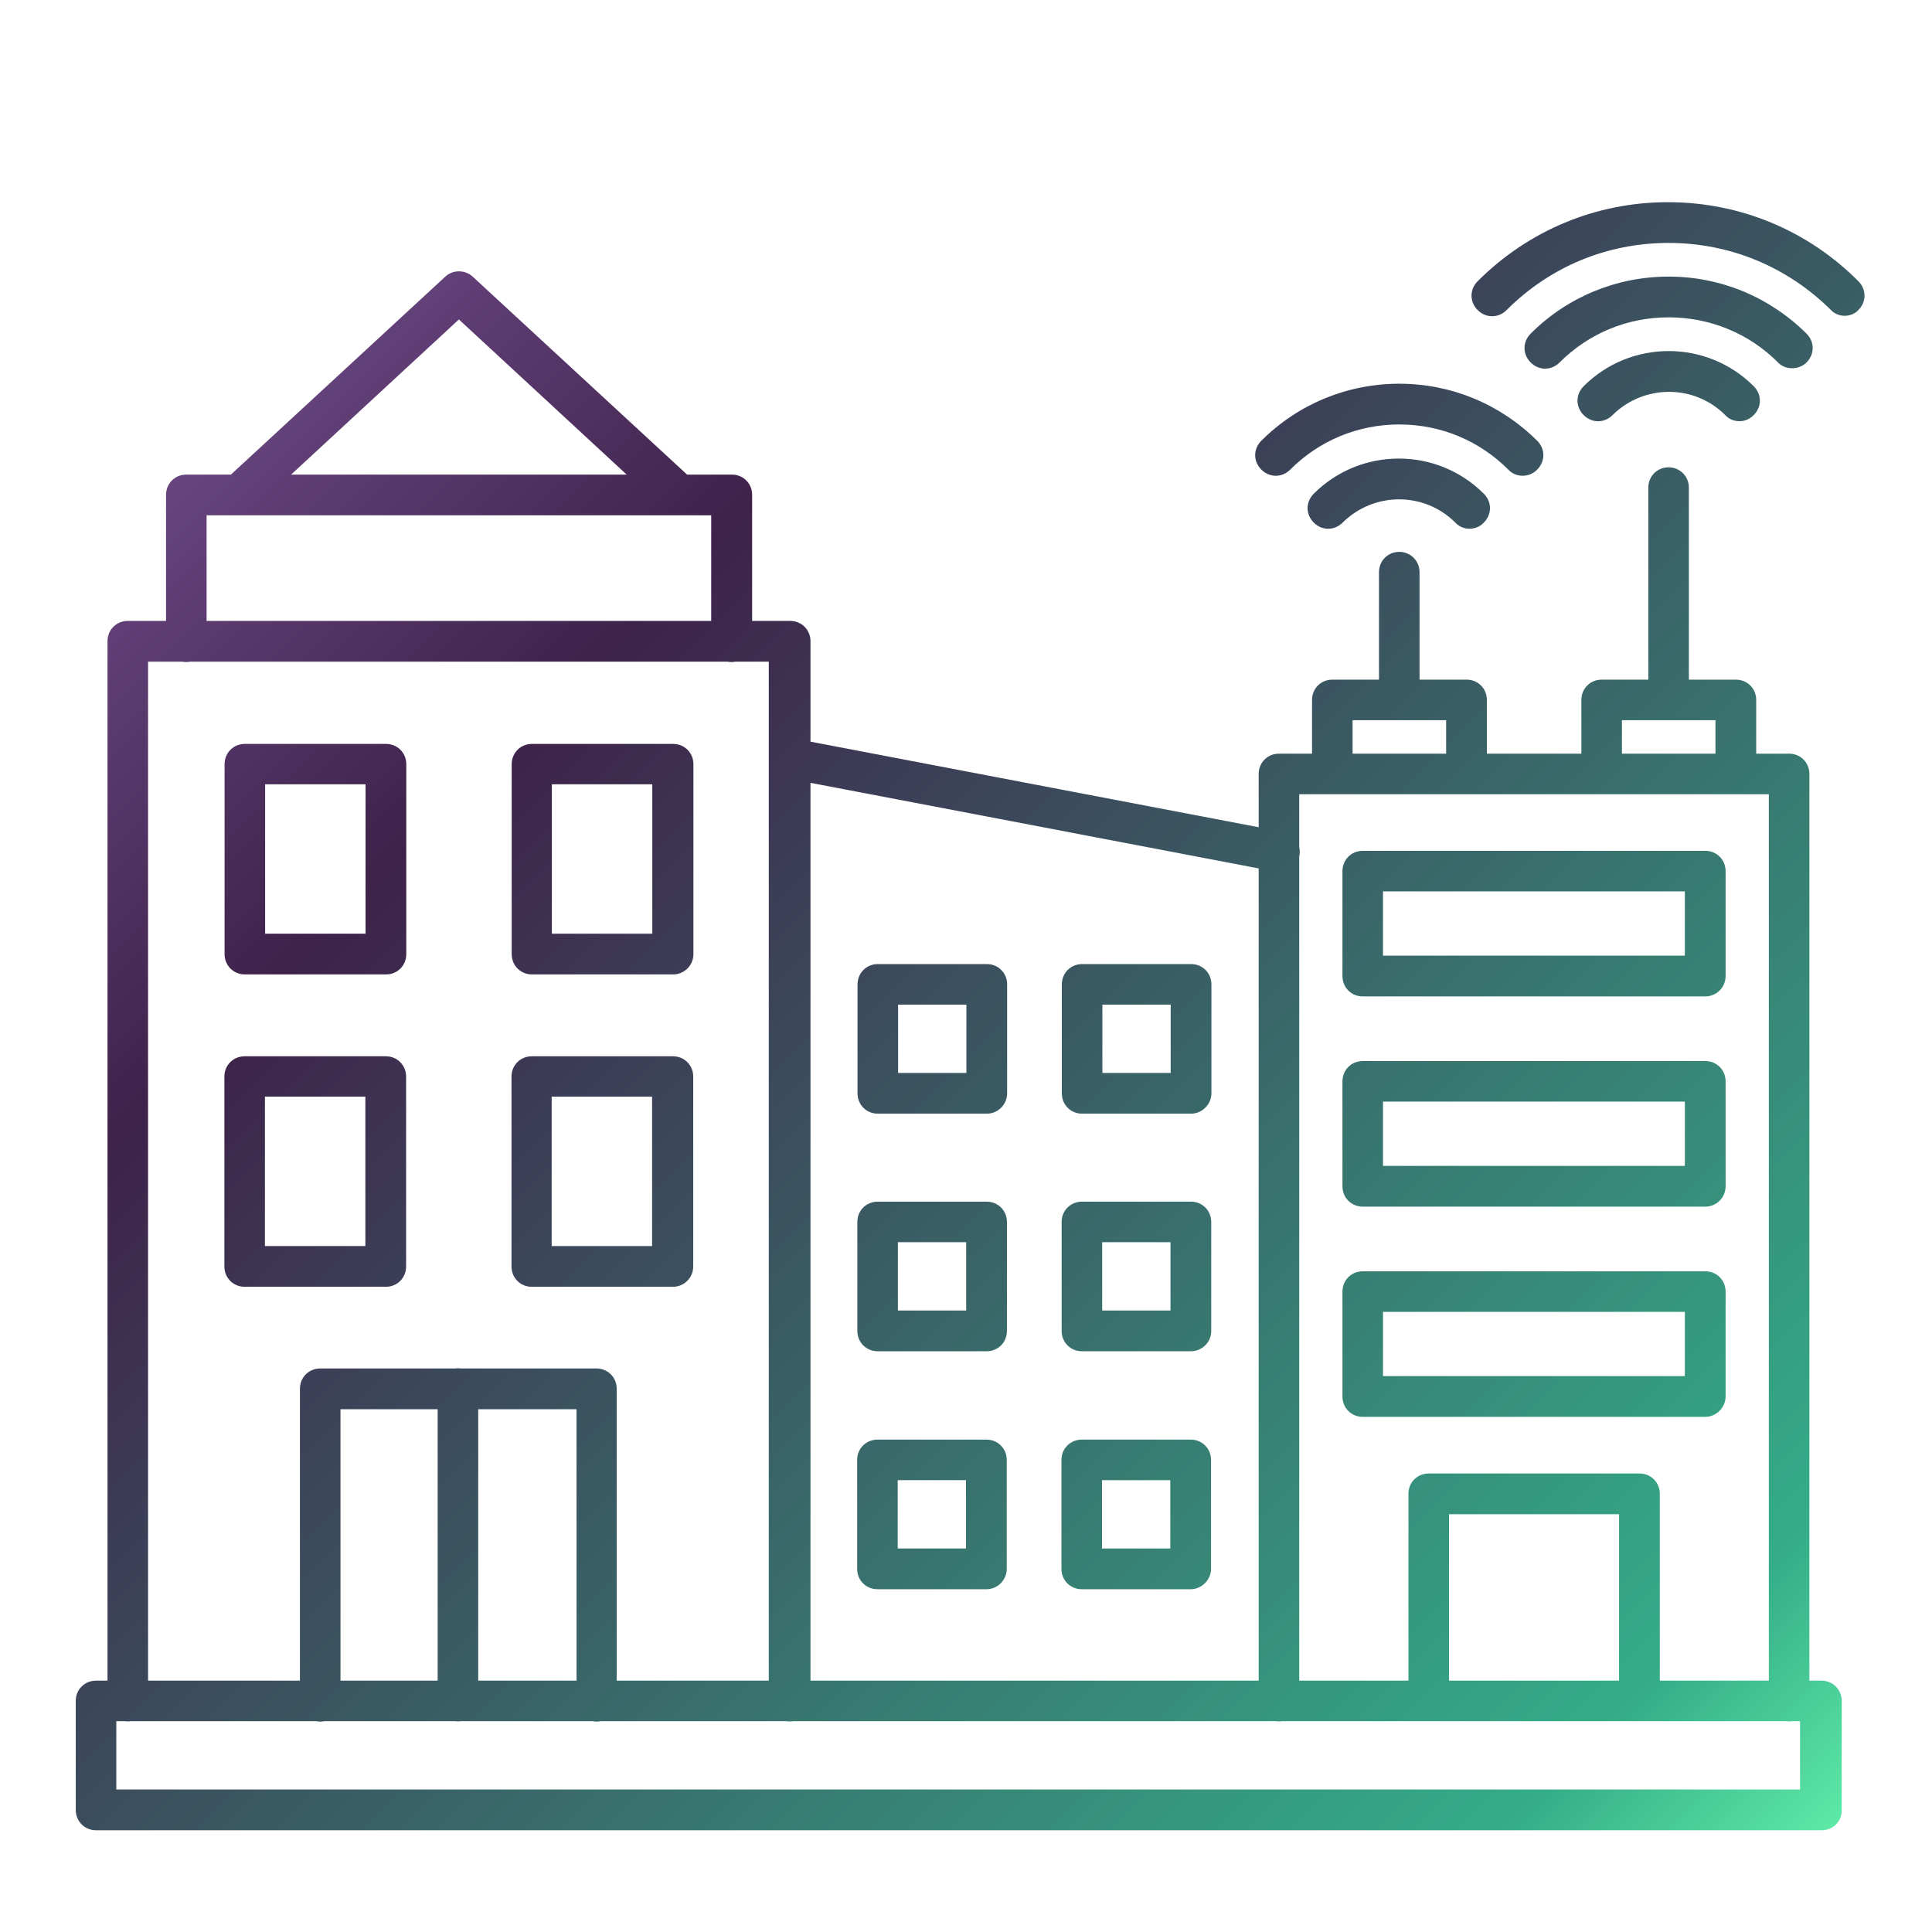
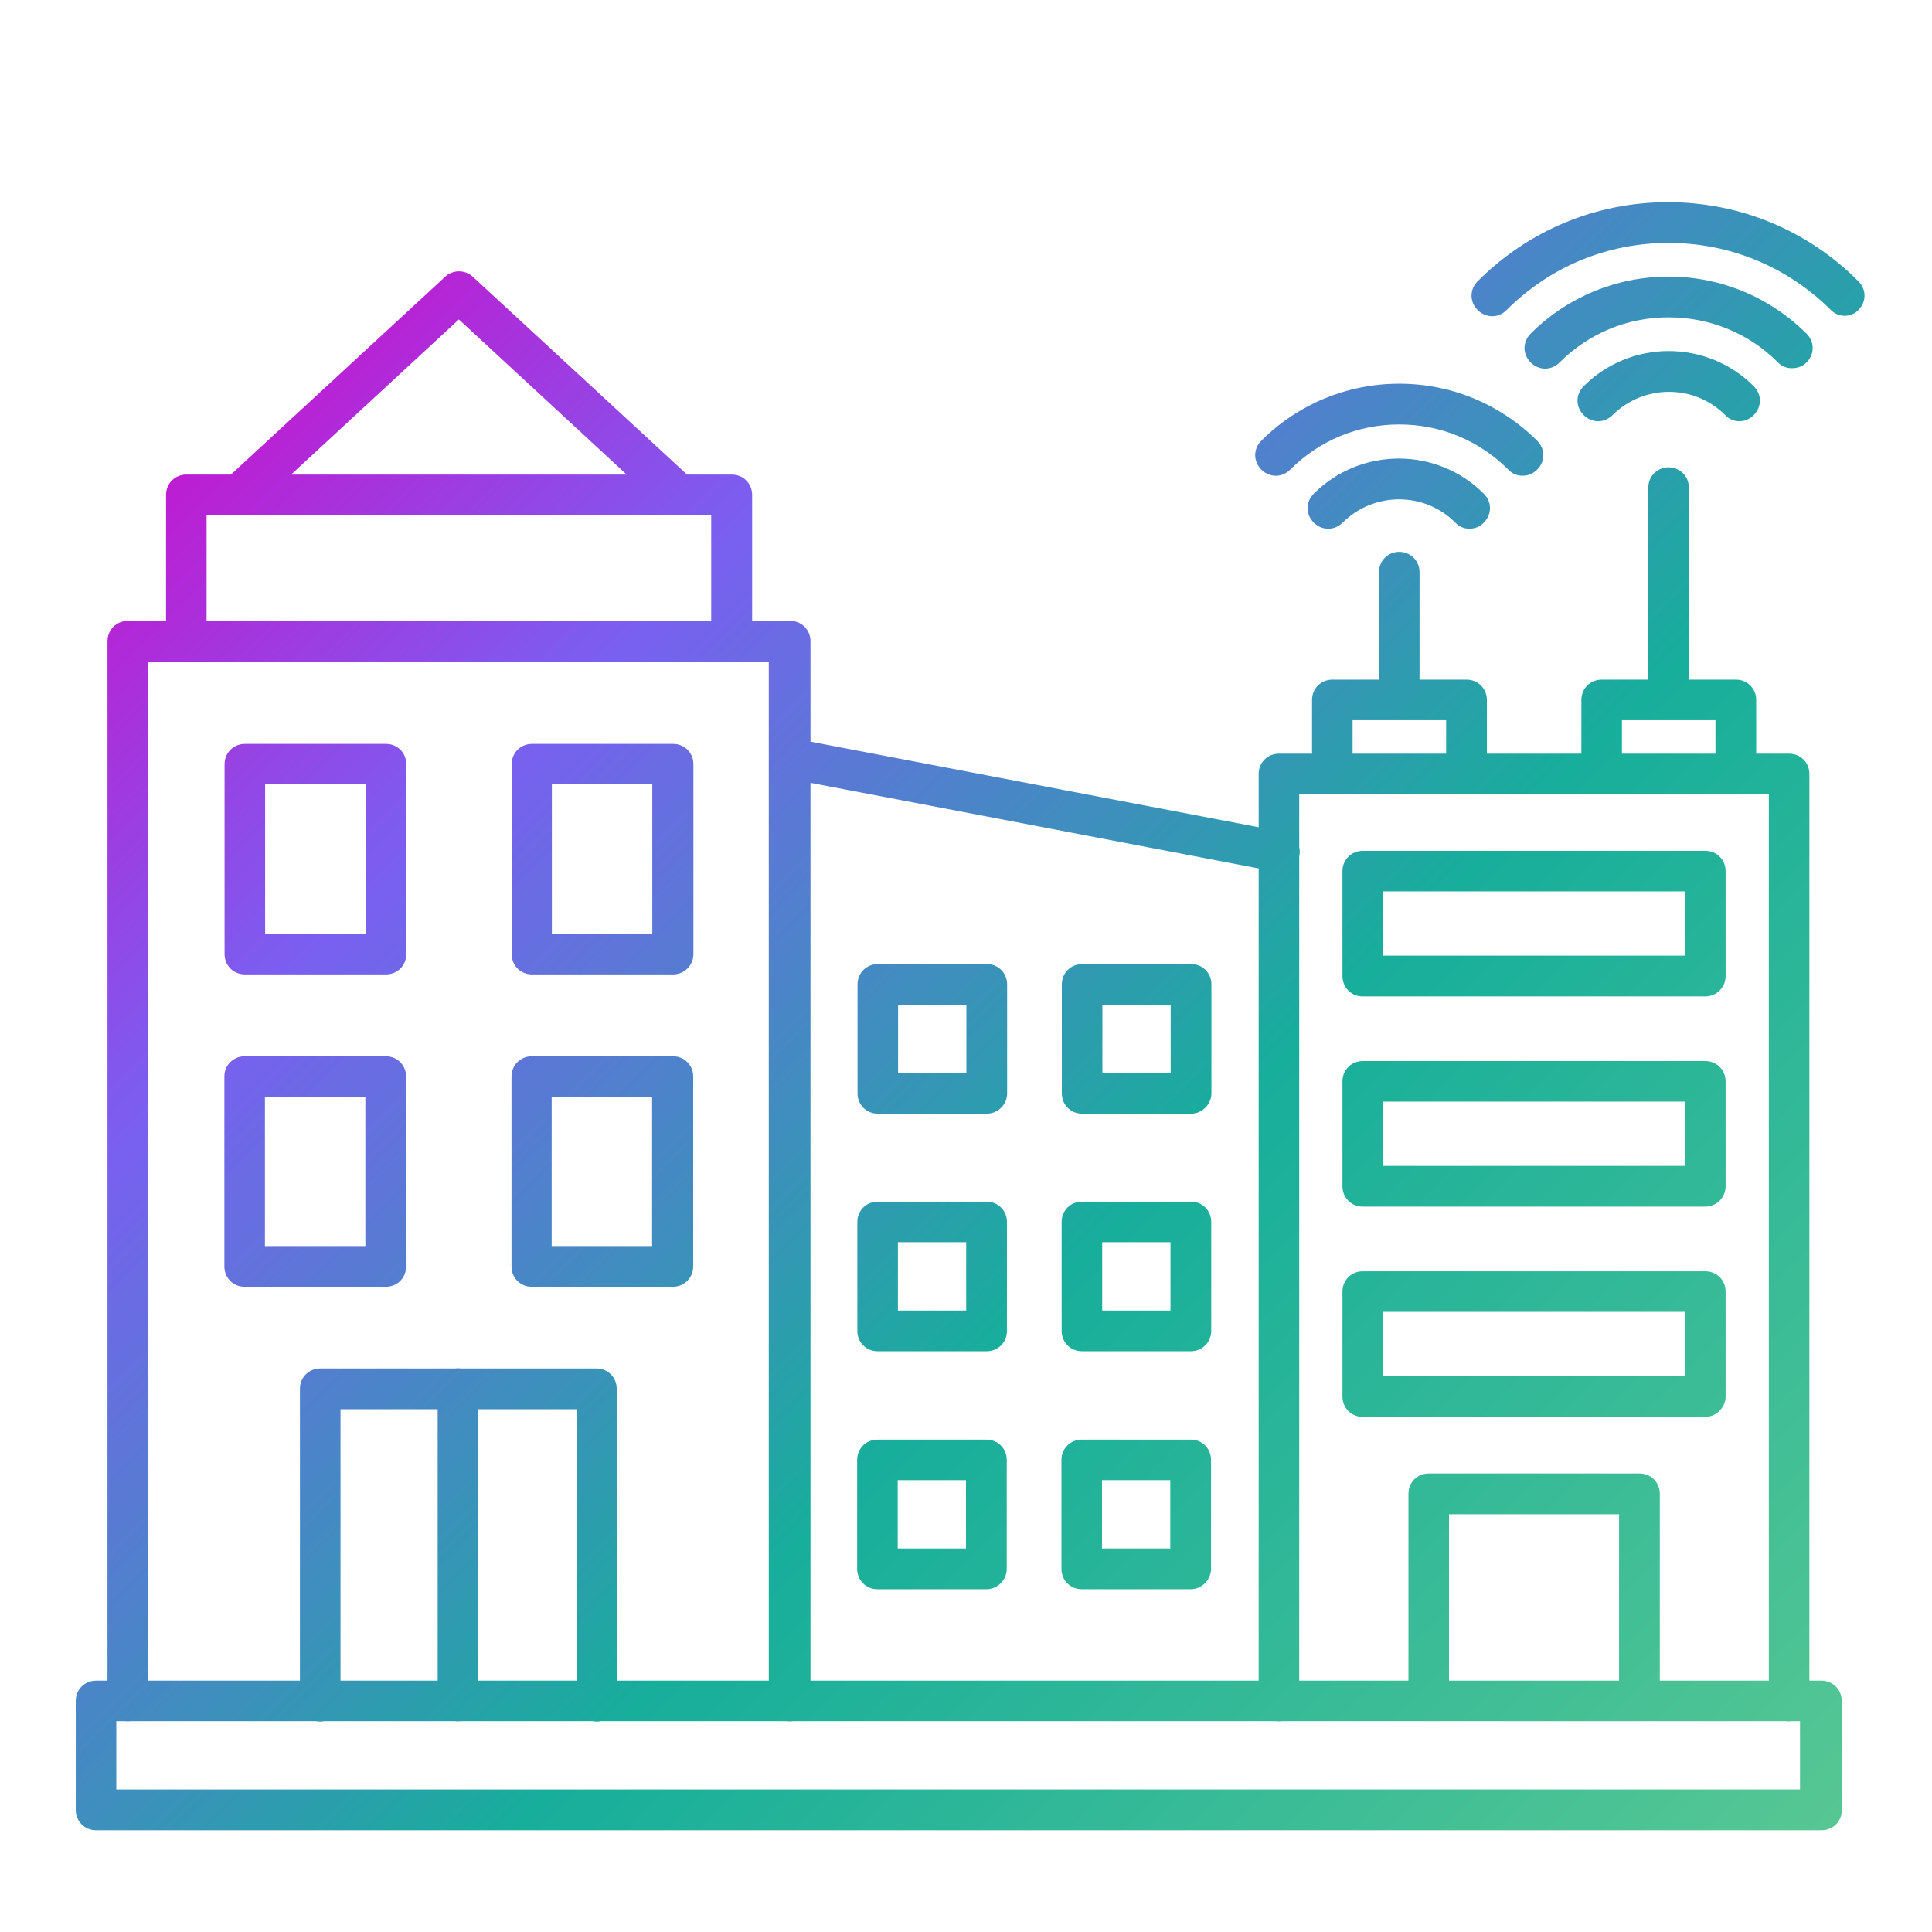
<svg xmlns="http://www.w3.org/2000/svg" id="Layer_1" data-name="Layer 1" viewBox="0 0 101 101">
  <defs>
    <style>
      .cls-1 {
        fill: url(#New_Gradient_Swatch);
      }
    </style>
    <linearGradient id="New_Gradient_Swatch" data-name="New Gradient Swatch" x1="-90.34" y1="130.26" x2="-21.21" y2="199.38" gradientTransform="translate(117.66 -128.98) scale(1.14)" gradientUnits="userSpaceOnUse">
-       <stop offset="0" stop-color="#67447e" />
-       <stop offset=".2" stop-color="#3e224a" />
-       <stop offset=".89" stop-color="#34ad88" />
-       <stop offset="1" stop-color="#5eeaa7" />
+       <stop offset="0" stop-color="#bd1dd2" />
+       <stop offset=".2" stop-color="#7a5ff1" />
+       <stop offset=".56" stop-color="#17ae9b" />
+       <stop offset="1" stop-color="#57c793" />
    </linearGradient>
  </defs>
  <path class="cls-1" d="m38.24,34.61c-.6,0-1.06-.47-1.06-1.06v-6.61H10.8v6.61c0,.6-.47,1.06-1.06,1.06s-1.06-.47-1.06-1.06v-7.68c0-.6.47-1.06,1.06-1.06h28.52c.6,0,1.06.47,1.06,1.06v7.68c-.02.57-.49,1.06-1.08,1.06Zm-2.77-7.68c-.26,0-.51-.09-.72-.28l-10.76-9.95-10.76,9.95c-.43.4-1.11.38-1.51-.06-.4-.43-.38-1.11.06-1.51l11.49-10.61c.4-.38,1.04-.38,1.45,0l11.49,10.61c.43.4.47,1.06.06,1.51-.21.23-.49.34-.79.34h0Zm-15.29,24.01h-7.38c-.6,0-1.06-.47-1.06-1.06v-9.93c0-.6.47-1.06,1.06-1.06h7.38c.6,0,1.06.47,1.06,1.06v9.93c0,.6-.47,1.06-1.06,1.06Zm-6.32-2.13h5.25v-7.81h-5.25v7.81Zm21.33,2.13h-7.38c-.6,0-1.06-.47-1.06-1.06v-9.93c0-.6.47-1.06,1.06-1.06h7.38c.6,0,1.06.47,1.06,1.06v9.93c0,.6-.49,1.06-1.06,1.06Zm-6.34-2.13h5.25v-7.81h-5.25v7.81Zm-8.68,18.46h-7.38c-.6,0-1.06-.47-1.06-1.06v-9.93c0-.6.47-1.06,1.06-1.06h7.38c.6,0,1.06.47,1.06,1.06v9.93c0,.6-.47,1.06-1.06,1.06Zm-6.32-2.13h5.25v-7.81h-5.25v7.81Zm21.33,2.13h-7.38c-.6,0-1.06-.47-1.06-1.06v-9.93c0-.6.47-1.06,1.06-1.06h7.38c.6,0,1.06.47,1.06,1.06v9.93c0,.6-.49,1.06-1.06,1.06Zm-6.34-2.13h5.25v-7.81h-5.25v7.81Zm2.36,24.86c-.6,0-1.06-.47-1.06-1.06v-15.27h-12.34v15.27c0,.6-.47,1.06-1.06,1.06s-1.06-.47-1.06-1.06v-16.34c0-.6.47-1.06,1.06-1.06h14.44c.6,0,1.06.47,1.06,1.06v16.34c.02.6-.47,1.06-1.04,1.06Zm35.69-44.41c-.06,0-.13,0-.19-.02l-25.61-4.89c-.57-.11-.96-.66-.85-1.23s.66-.96,1.23-.85l25.61,4.89c.57.11.96.66.85,1.23-.11.53-.55.87-1.04.87h0Zm-4.62,12.63h-5.7c-.6,0-1.06-.47-1.06-1.06v-5.7c0-.6.47-1.06,1.06-1.06h5.7c.6,0,1.06.47,1.06,1.06v5.7c0,.57-.49,1.06-1.06,1.06Zm-4.64-2.13h3.57v-3.57h-3.57v3.57Zm-6.04,2.13h-5.7c-.6,0-1.06-.47-1.06-1.06v-5.7c0-.6.47-1.06,1.06-1.06h5.7c.6,0,1.06.47,1.06,1.06v5.7c0,.57-.47,1.06-1.06,1.06Zm-4.64-2.13h3.57v-3.57h-3.57v3.57Zm15.31,14.55h-5.7c-.6,0-1.06-.47-1.06-1.06v-5.7c0-.6.47-1.06,1.06-1.06h5.7c.6,0,1.06.47,1.06,1.06v5.7c0,.6-.49,1.06-1.06,1.06Zm-4.64-2.13h3.57v-3.57h-3.57v3.57Zm-6.04,2.13h-5.7c-.6,0-1.06-.47-1.06-1.06v-5.7c0-.6.47-1.06,1.06-1.06h5.7c.6,0,1.06.47,1.06,1.06v5.7c0,.6-.47,1.06-1.06,1.06Zm-4.64-2.13h3.57v-3.57h-3.57v3.57Zm15.31,14.57h-5.7c-.6,0-1.06-.47-1.06-1.06v-5.7c0-.6.47-1.06,1.06-1.06h5.7c.6,0,1.06.47,1.06,1.06v5.7c0,.57-.49,1.06-1.06,1.06Zm-4.64-2.13h3.57v-3.57h-3.57v3.57Zm-6.04,2.13h-5.7c-.6,0-1.06-.47-1.06-1.06v-5.7c0-.6.47-1.06,1.06-1.06h5.7c.6,0,1.06.47,1.06,1.06v5.7c0,.57-.47,1.06-1.06,1.06Zm-4.64-2.13h3.57v-3.57h-3.57v3.57Zm-22.99,9.04c-.6,0-1.06-.47-1.06-1.06v-16.34c0-.6.47-1.06,1.06-1.06s1.06.47,1.06,1.06v16.34c0,.6-.47,1.06-1.06,1.06Zm17.31,0c-.6,0-1.06-.47-1.06-1.06v-54.34H7.74v54.34c0,.6-.47,1.06-1.06,1.06s-1.06-.47-1.06-1.06v-55.41c0-.6.47-1.06,1.06-1.06h34.63c.6,0,1.06.47,1.06,1.06v55.41c0,.6-.47,1.06-1.06,1.06Zm52.28,0c-.6,0-1.06-.47-1.06-1.06v-47.41h-24.55v47.41c0,.6-.47,1.06-1.06,1.06s-1.06-.47-1.06-1.06v-48.47c0-.6.47-1.06,1.06-1.06h26.67c.6,0,1.06.47,1.06,1.06v48.47c0,.6-.47,1.06-1.06,1.06Zm-4.38-37.9h-17.91c-.6,0-1.06-.47-1.06-1.06v-5.49c0-.6.47-1.06,1.06-1.06h17.91c.6,0,1.06.47,1.06,1.06v5.49c0,.6-.49,1.06-1.06,1.06h0Zm-16.85-2.13h15.78v-3.36h-15.78v3.36Zm16.85,13.12h-17.91c-.6,0-1.06-.47-1.06-1.06v-5.49c0-.6.47-1.06,1.06-1.06h17.91c.6,0,1.06.47,1.06,1.06v5.49c0,.6-.49,1.06-1.06,1.06Zm-16.85-2.13h15.78v-3.36h-15.78v3.36Zm16.85,13.12h-17.91c-.6,0-1.06-.47-1.06-1.06v-5.49c0-.6.47-1.06,1.06-1.06h17.91c.6,0,1.06.47,1.06,1.06v5.49c0,.57-.49,1.06-1.06,1.06Zm-16.85-2.13h15.78v-3.36h-15.78v3.36Zm13.4,18.04c-.6,0-1.06-.47-1.06-1.06v-9.76h-8.89v9.76c0,.6-.47,1.06-1.06,1.06s-1.06-.47-1.06-1.06v-10.83c0-.6.47-1.06,1.06-1.06h11.02c.6,0,1.06.47,1.06,1.06v10.83c0,.6-.49,1.06-1.06,1.06Zm10.74-73.47c-.28,0-.55-.11-.74-.32-2.28-2.25-5.27-3.49-8.47-3.49s-6.19,1.23-8.47,3.51c-.43.43-1.08.43-1.51,0s-.43-1.08,0-1.51c2.66-2.66,6.19-4.13,9.95-4.13s7.3,1.47,9.95,4.13c.43.43.43,1.08,0,1.51-.17.19-.45.3-.72.3Zm-2.77,2.74c-.28,0-.55-.11-.74-.32-1.51-1.51-3.55-2.34-5.7-2.34s-4.17.83-5.7,2.36c-.43.43-1.08.43-1.51,0s-.43-1.08,0-1.51c1.91-1.91,4.49-2.98,7.21-2.98s5.27,1.06,7.21,2.98c.43.43.43,1.08,0,1.51-.21.21-.49.3-.77.3Zm-2.74,2.77c-.28,0-.55-.11-.74-.32-1.62-1.62-4.25-1.62-5.89,0-.43.43-1.08.43-1.51,0s-.43-1.08,0-1.51c2.45-2.45,6.44-2.45,8.89,0,.43.43.43,1.08,0,1.51-.21.21-.47.32-.74.32h0Zm-.19,19.48c-.6,0-1.06-.47-1.06-1.06v-2.79h-4.89v2.79c0,.6-.47,1.06-1.06,1.06s-1.06-.47-1.06-1.06v-3.85c0-.6.47-1.06,1.06-1.06h7.02c.6,0,1.06.47,1.06,1.06v3.85c0,.6-.47,1.06-1.06,1.06Zm-3.51-3.85c-.6,0-1.06-.47-1.06-1.06v-11.1c0-.6.47-1.06,1.06-1.06s1.06.47,1.06,1.06v11.1c0,.57-.47,1.06-1.06,1.06Zm-10.57,3.85c-.6,0-1.06-.47-1.06-1.06v-2.79h-4.89v2.79c0,.6-.47,1.06-1.06,1.06s-1.06-.47-1.06-1.06v-3.85c0-.6.47-1.06,1.06-1.06h7.02c.6,0,1.06.47,1.06,1.06v3.85c0,.6-.49,1.06-1.06,1.06Zm-3.51-3.85c-.6,0-1.06-.47-1.06-1.06v-6.68c0-.6.47-1.06,1.06-1.06s1.06.47,1.06,1.06v6.68c0,.57-.49,1.06-1.06,1.06Zm6.44-12.78c-.28,0-.55-.11-.74-.32-1.53-1.53-3.55-2.36-5.7-2.36s-4.17.83-5.7,2.36c-.43.43-1.08.43-1.51,0s-.43-1.08,0-1.51c1.91-1.91,4.49-2.98,7.21-2.98s5.27,1.06,7.21,2.98c.43.43.43,1.08,0,1.51-.23.23-.49.32-.77.32Zm-2.77,2.77c-.28,0-.55-.11-.74-.32-1.62-1.62-4.25-1.62-5.89,0-.43.43-1.08.43-1.51,0s-.43-1.08,0-1.51c2.45-2.45,6.44-2.45,8.89,0,.43.43.43,1.08,0,1.51-.19.21-.47.32-.74.32h0Zm18.36,68.04H5.02c-.6,0-1.06-.47-1.06-1.06v-5.7c0-.6.47-1.06,1.06-1.06h90.2c.6,0,1.06.47,1.06,1.06v5.7c.02.6-.47,1.06-1.04,1.06Zm-89.16-2.13h88.08v-3.57H6.08v3.57Z" />
</svg>
